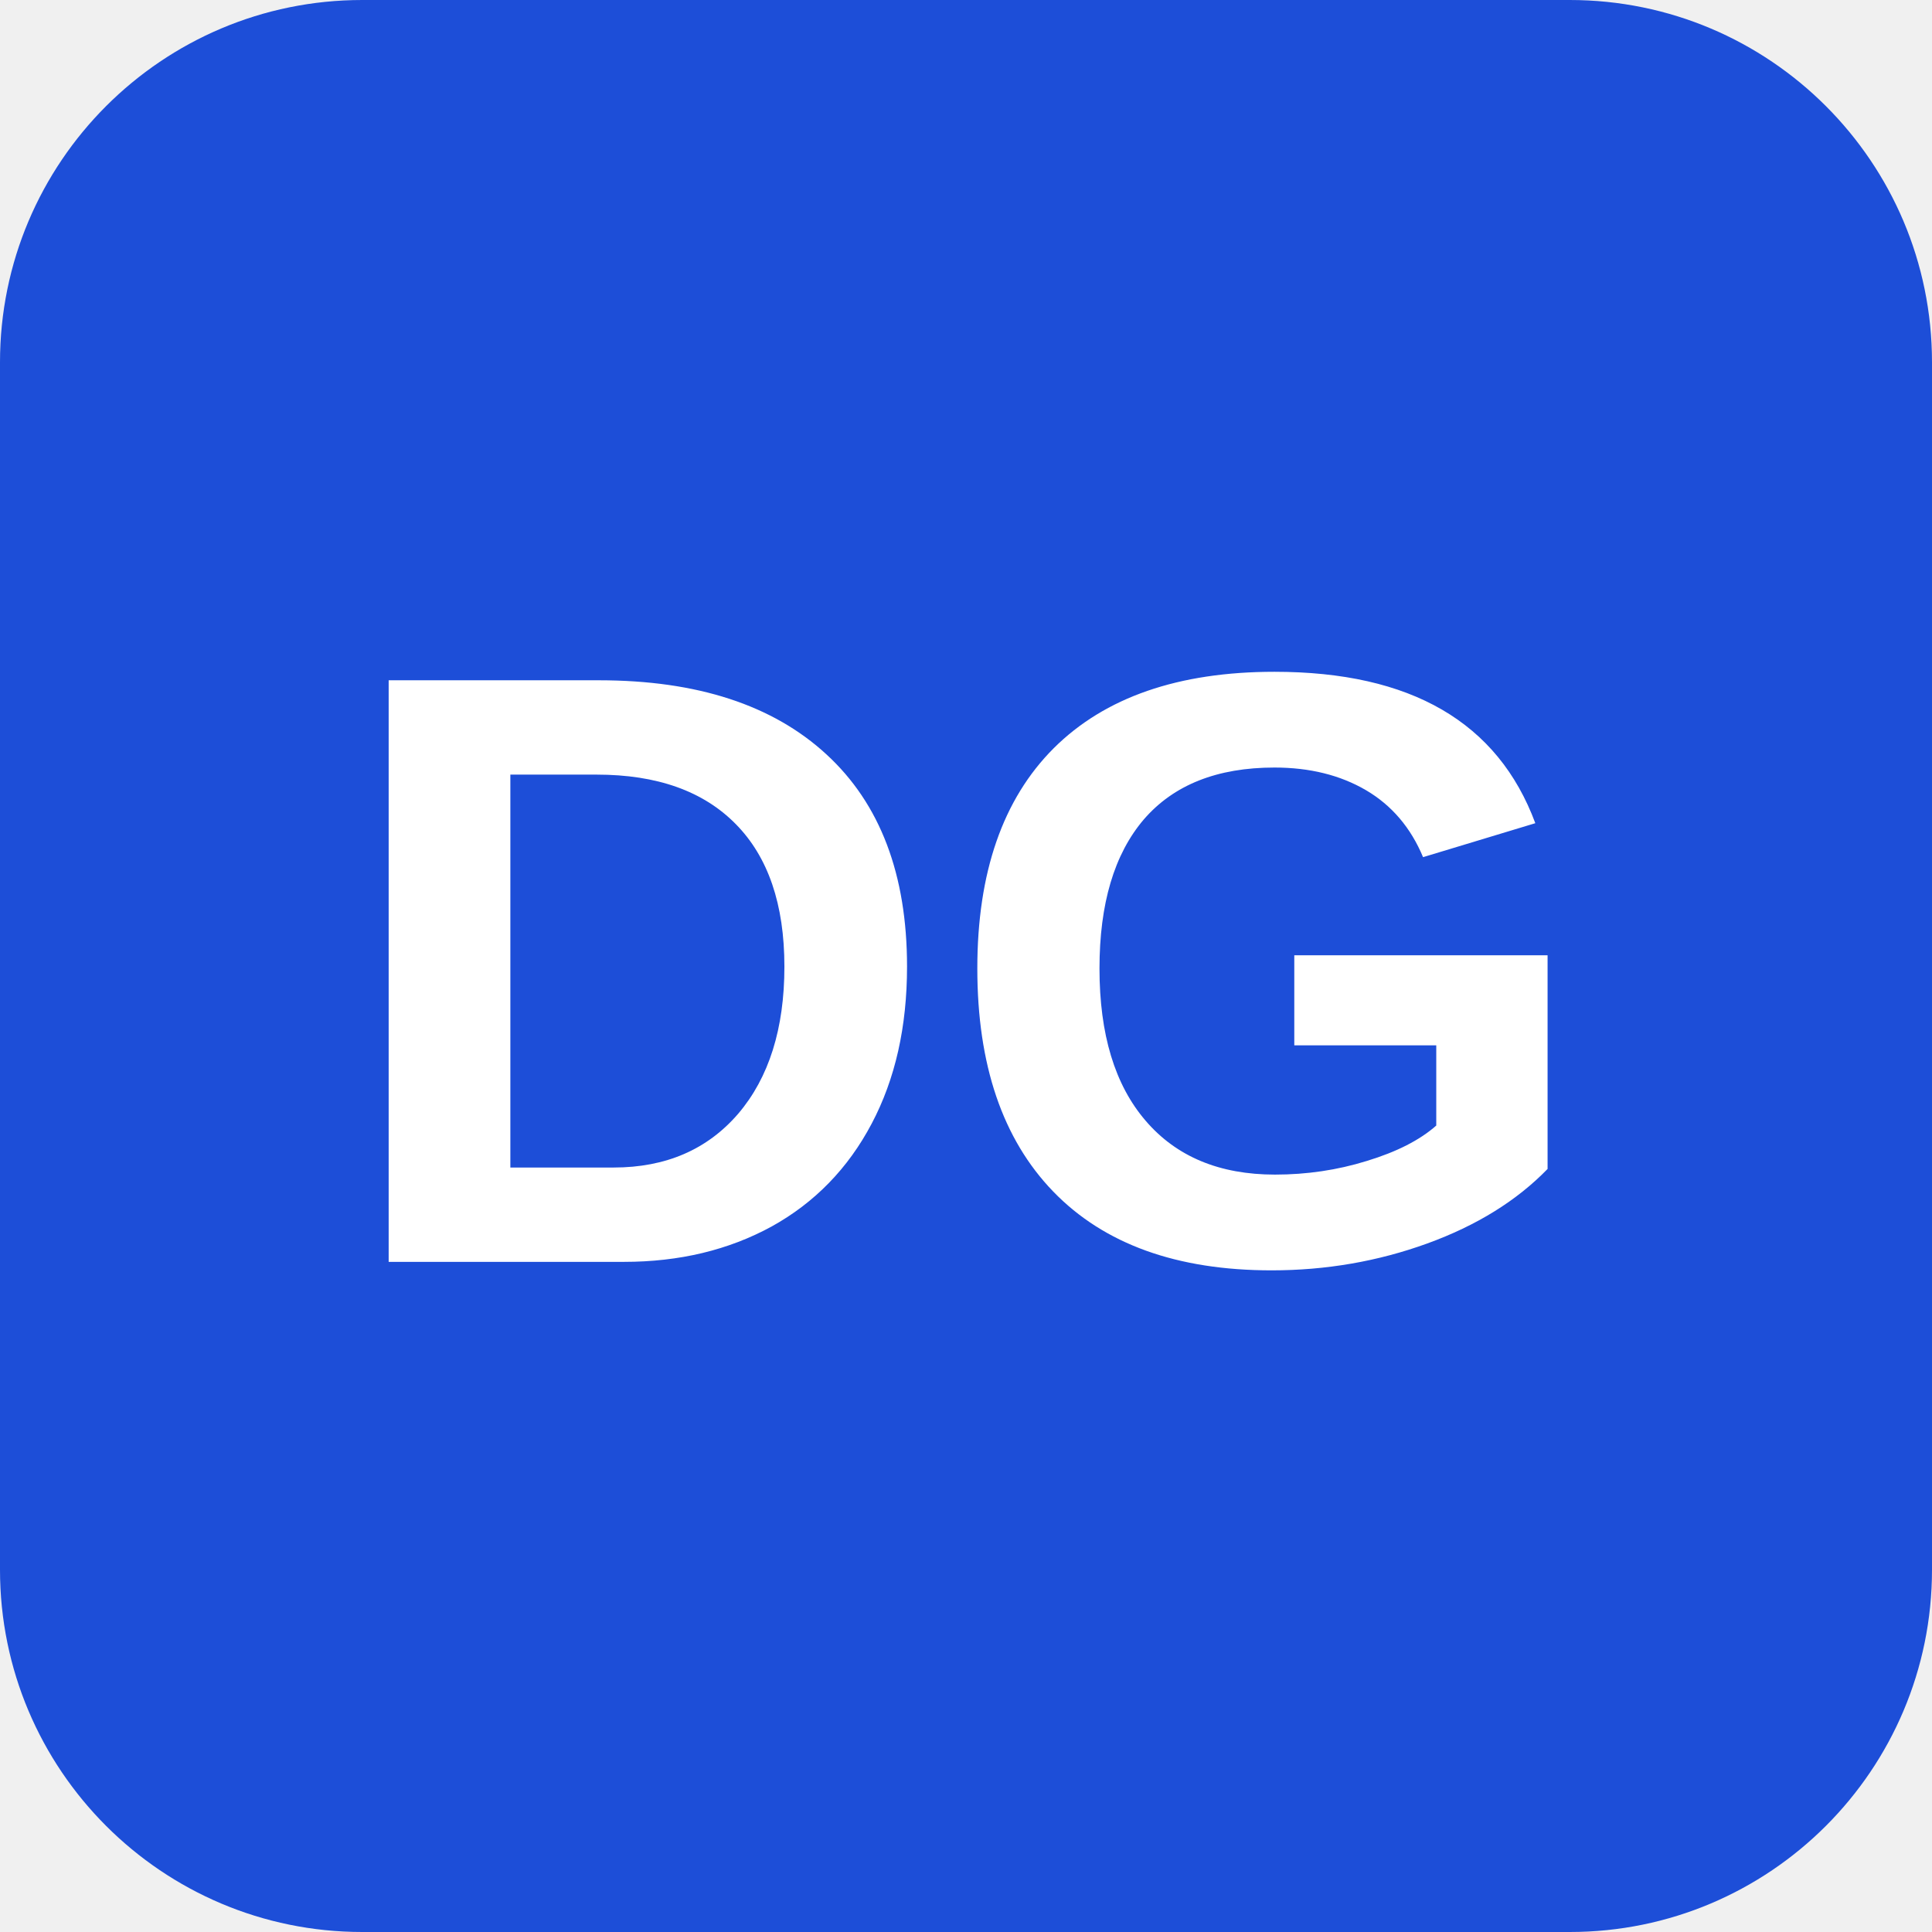
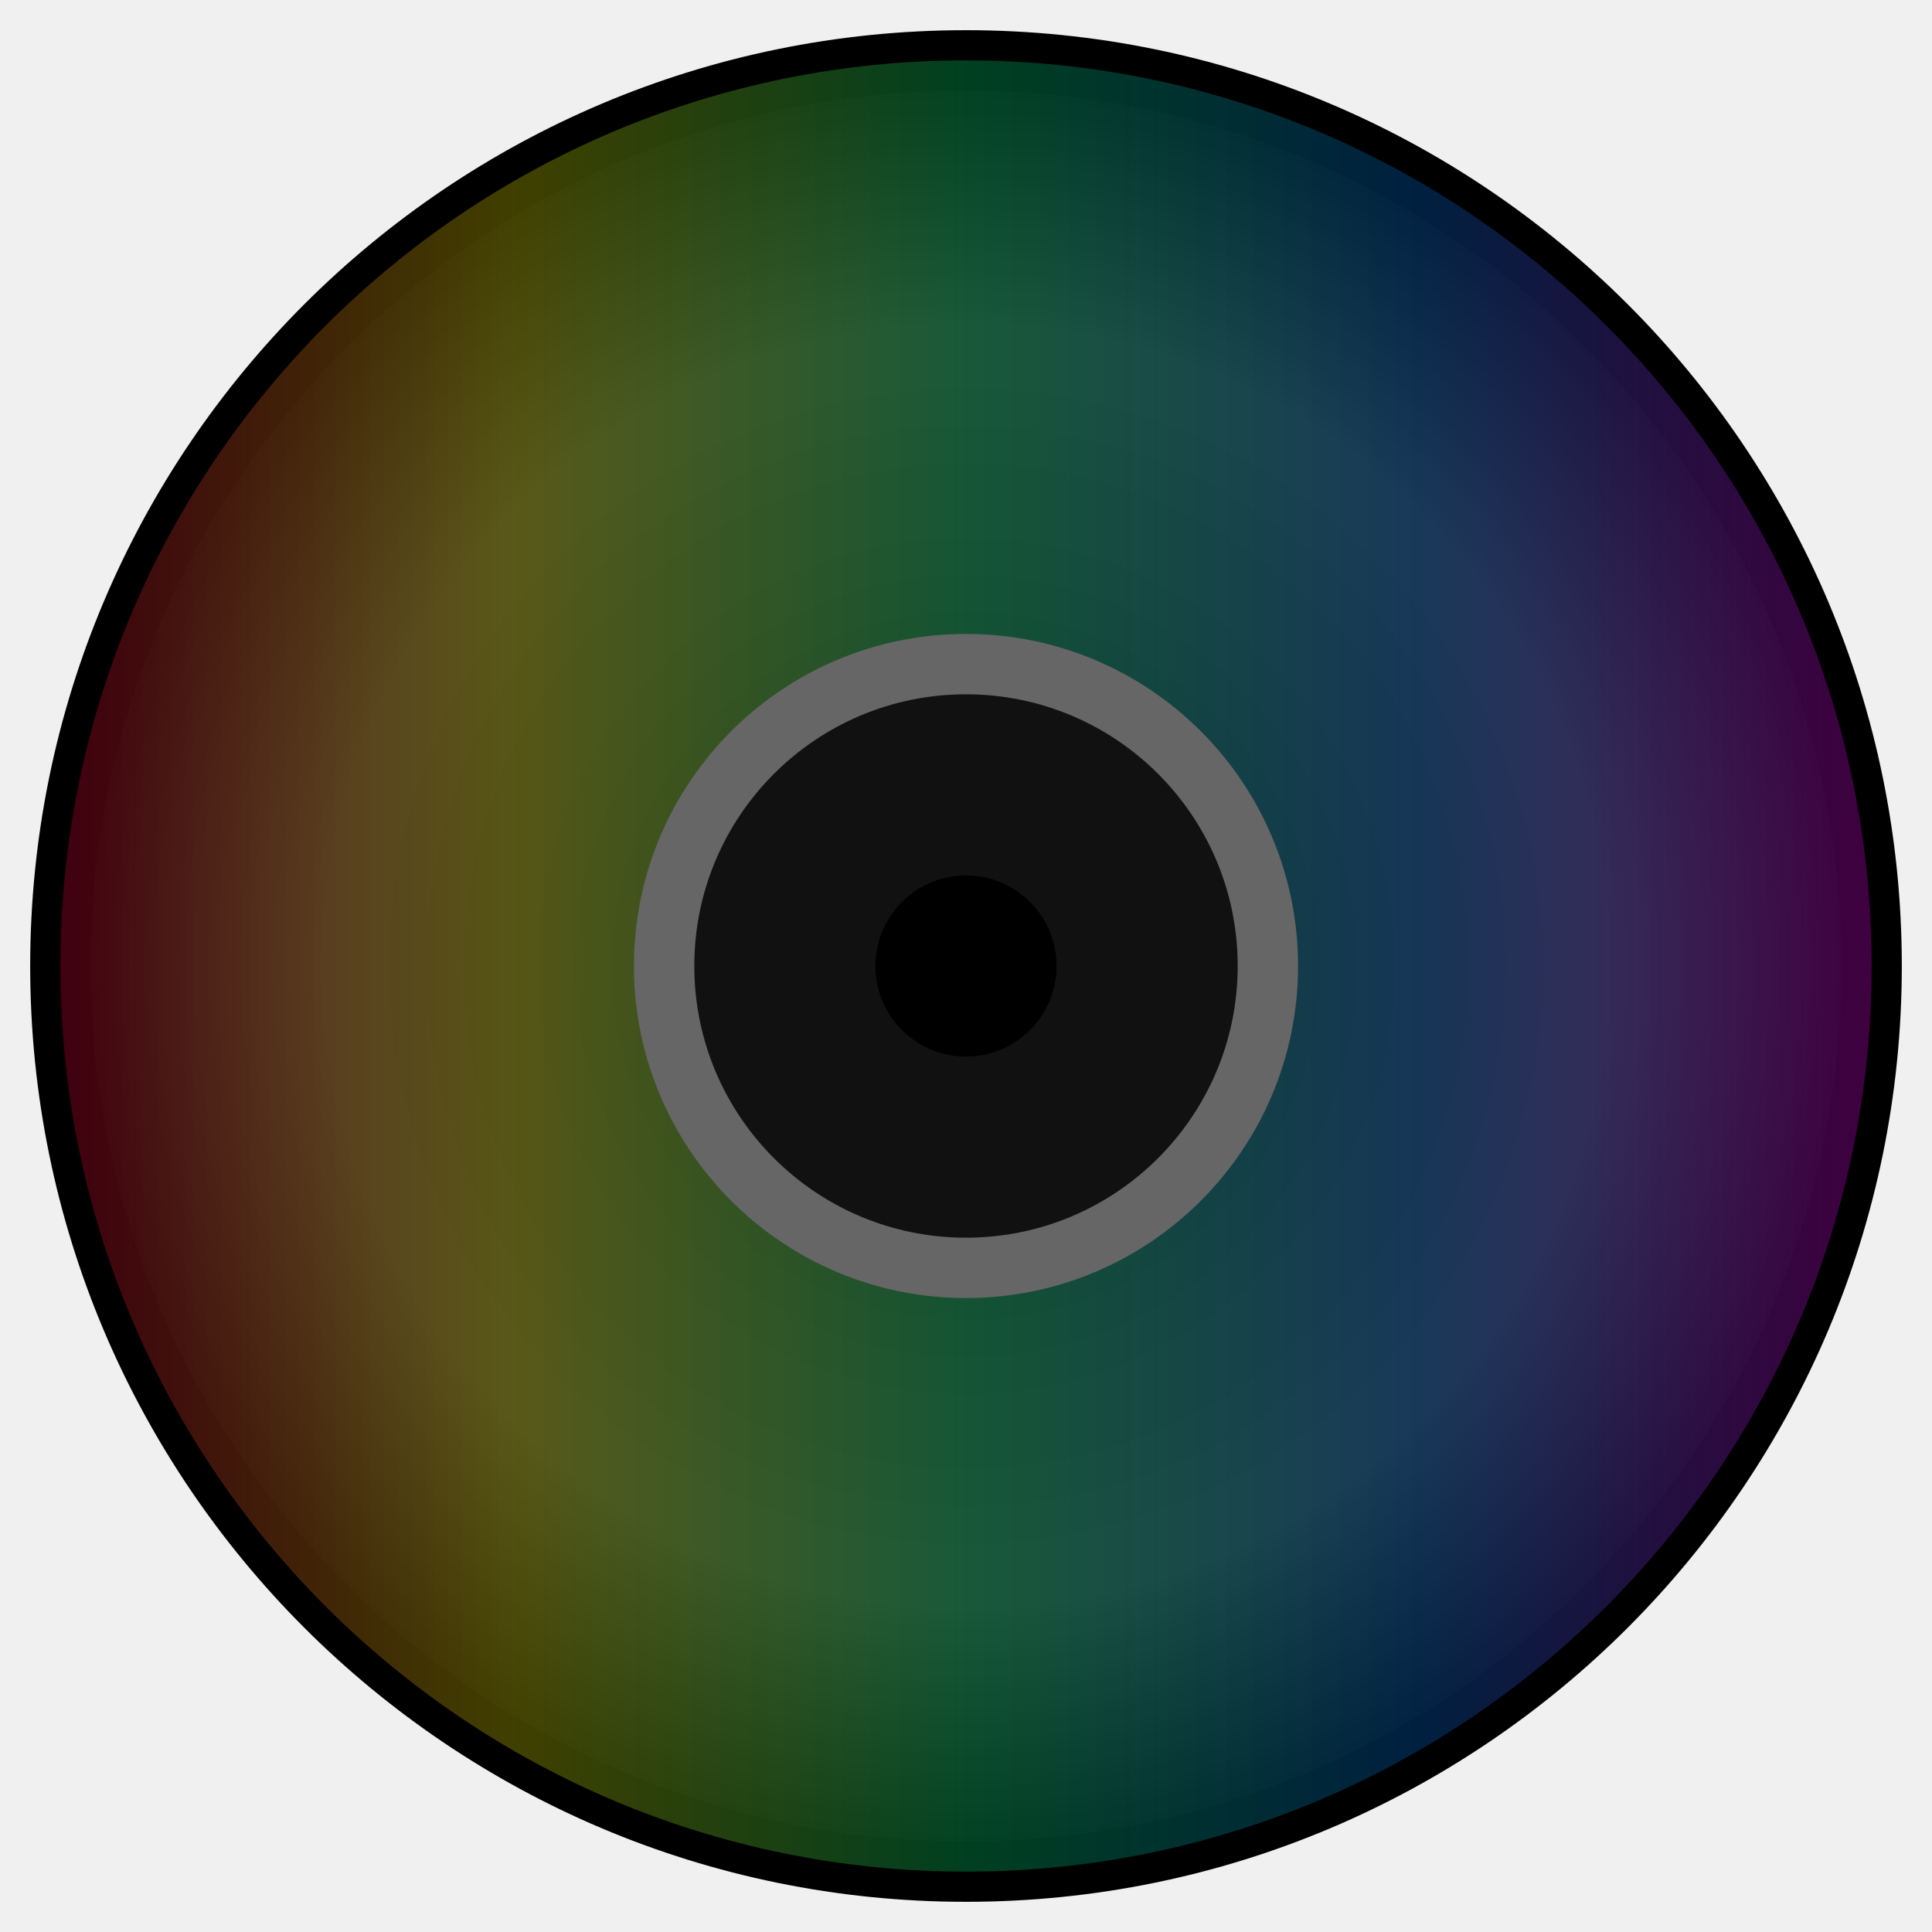
<svg xmlns="http://www.w3.org/2000/svg" viewBox="0 0 64 64">
-   <rect width="64" height="64" rx="12" fill="#1d4ed8" />
-   <text x="50%" y="50%" text-anchor="middle" dy=".35em" font-family="Arial, Helvetica, sans-serif" font-size="28" font-weight="bold" fill="white">
-     DG
-   </text>
+   <defs>
+     <radialGradient id="base" cx="50%" cy="50%" r="50%">
+       <stop offset="0%" stop-color="#111" />
+       <stop offset="70%" stop-color="#222" />
+       <stop offset="100%" stop-color="#000" />
+     </radialGradient>
+     <linearGradient id="rainbow2" x1="0%" y1="0%" x2="100%" y2="0%">
+       <stop offset="0%" stop-color="#ff0040" />
+       <stop offset="25%" stop-color="#ffff00" />
+       <stop offset="50%" stop-color="#00ff80" />
+       <stop offset="75%" stop-color="#0080ff" />
+       <stop offset="100%" stop-color="#ff00ff" />
+     </linearGradient>
+   </defs>
+   <circle cx="32" cy="32" r="30" fill="url(#base)" stroke="#000" stroke-width="2" />
+   <circle cx="32" cy="32" r="30" fill="url(#rainbow2)" fill-opacity="0.25" />
+   <circle cx="32" cy="32" r="10" fill="#111" stroke="#666" stroke-width="2" />
+   <circle cx="32" cy="32" r="3" fill="#000" />
</svg>
